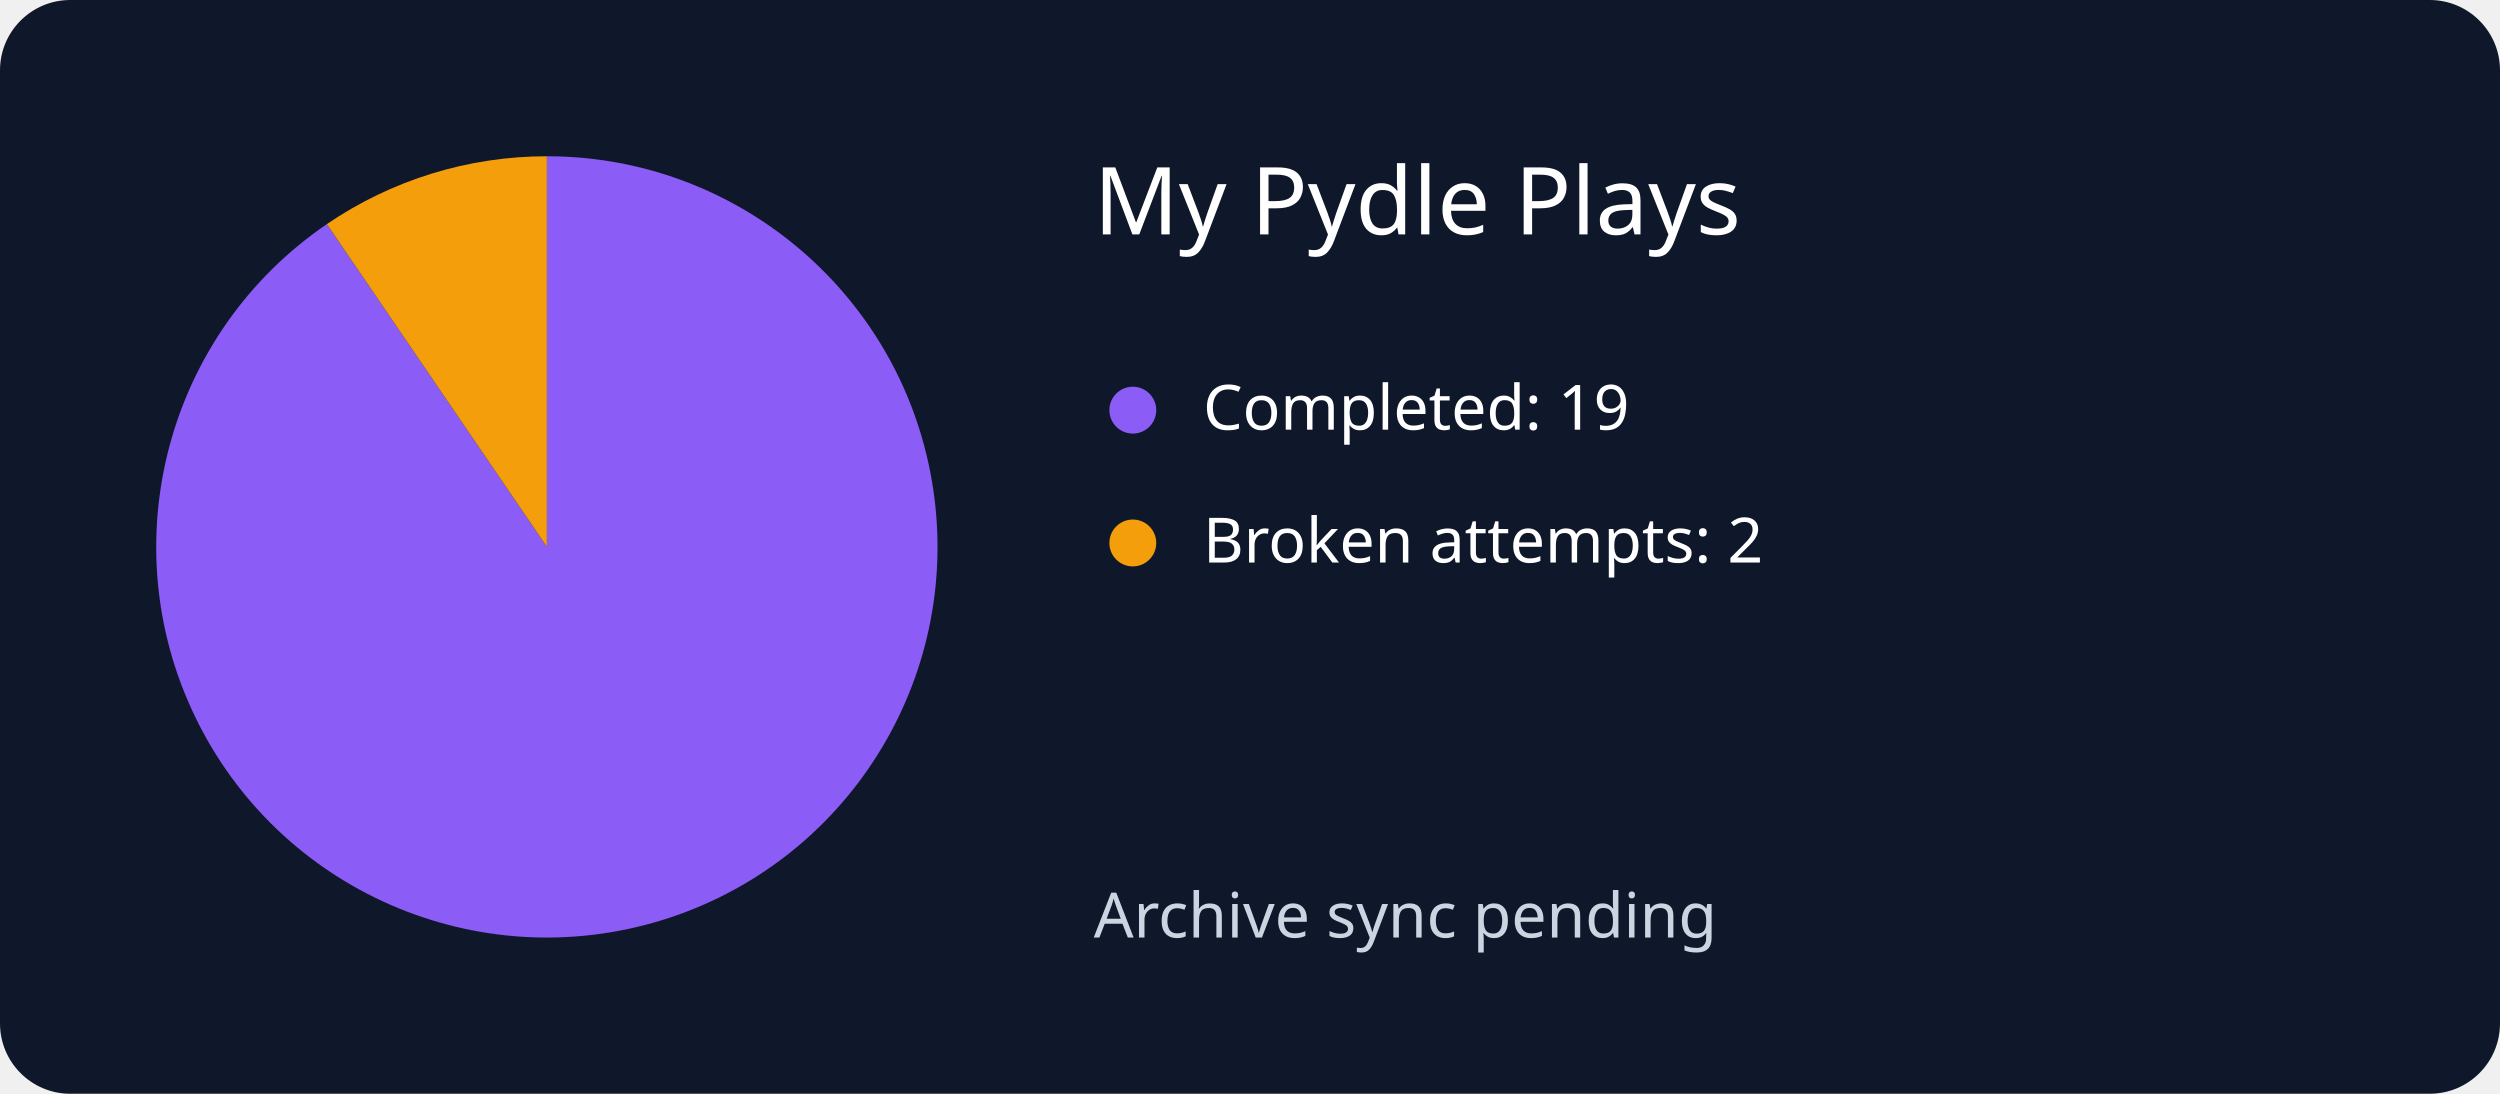
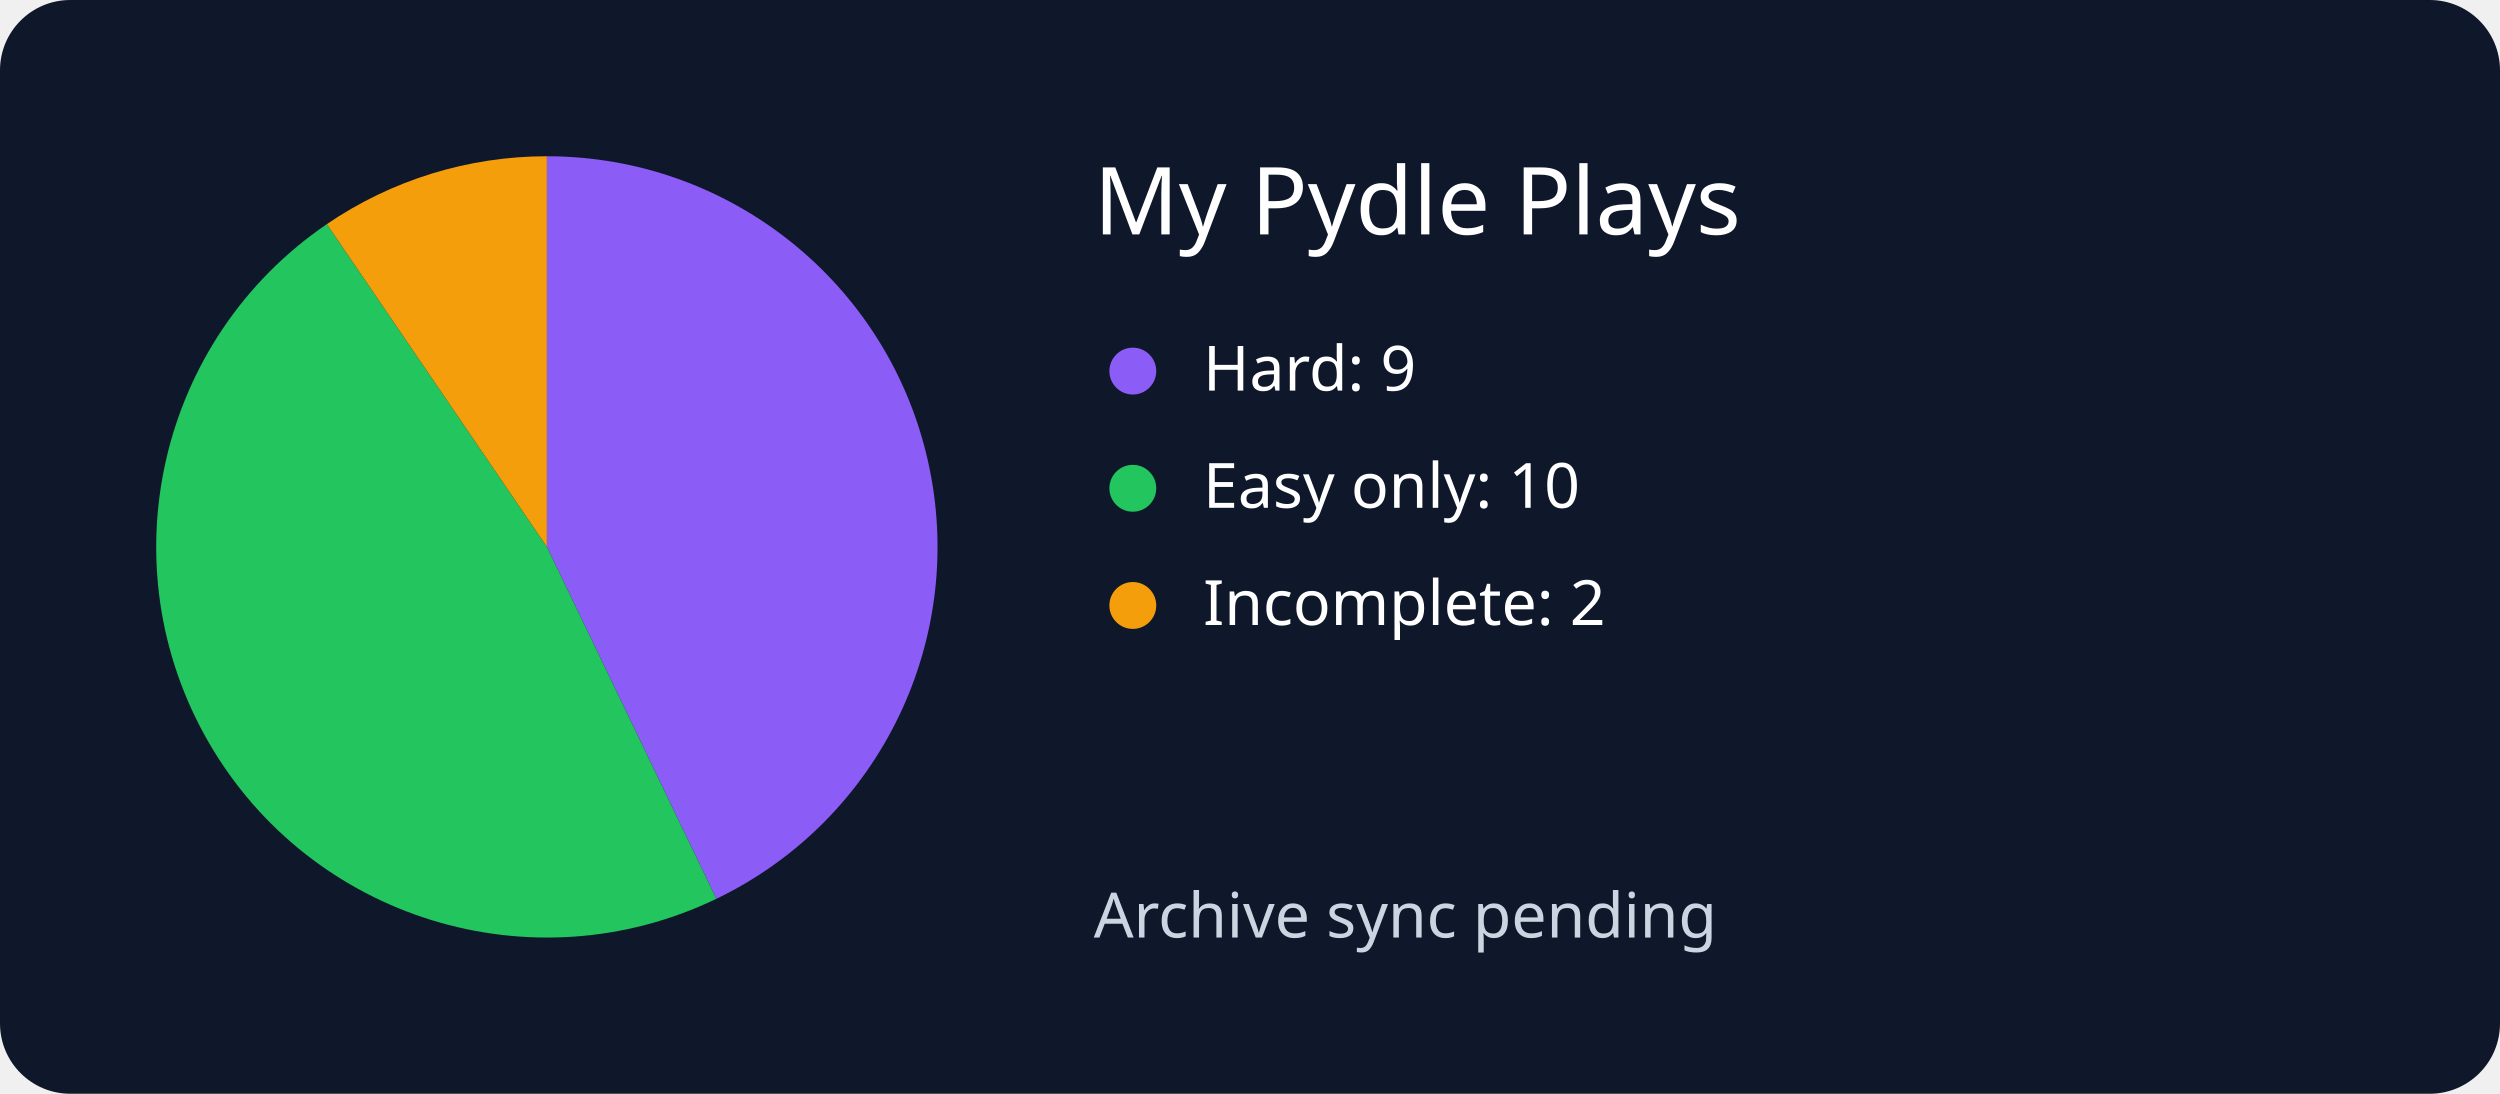
<svg xmlns="http://www.w3.org/2000/svg" width="640" height="280" viewBox="0 0 640 280" role="img" aria-labelledby="title desc">
  <rect width="640" height="280" rx="18" fill="#0f172a" />
  <text x="280" y="60" font-family="sans-serif" font-size="24" fill="white">My Pydle Plays</text>
-   <path d="M 140 140 L 140 40 A 100 100 0 1 1 83.668 57.376 Z" fill="#8b5cf6" />
-   <circle cx="290" cy="105" r="6" fill="#8b5cf6" />
-   <text x="308" y="110" font-family="sans-serif" font-size="16" fill="white">Completed: 19</text>
+   <path d="M 140 140 L 140 40 A 100 100 0 0 1 183.388 230.097 Z" fill="#8b5cf6" />
+   <circle cx="290" cy="95" r="6" fill="#8b5cf6" />
+   <text x="308" y="100" font-family="sans-serif" font-size="16" fill="white">Hard: 9</text>
+   <path d="M 140 140 L 183.388 230.097 A 100 100 0 0 1 83.668 57.376 Z" fill="#22c55e" />
+   <circle cx="290" cy="125" r="6" fill="#22c55e" />
+   <text x="308" y="130" font-family="sans-serif" font-size="16" fill="white">Easy only: 10</text>
  <path d="M 140 140 L 83.668 57.376 A 100 100 0 0 1 140 40 Z" fill="#f59e0b" />
-   <circle cx="290" cy="139" r="6" fill="#f59e0b" />
-   <text x="308" y="144" font-family="sans-serif" font-size="16" fill="white">Broken attempts: 2</text>
+   <circle cx="290" cy="155" r="6" fill="#f59e0b" />
+   <text x="308" y="160" font-family="sans-serif" font-size="16" fill="white">Incomplete: 2</text>
  <text x="280" y="240" font-family="sans-serif" font-size="16" fill="#cbd5e1">Archive sync pending</text>
</svg>
